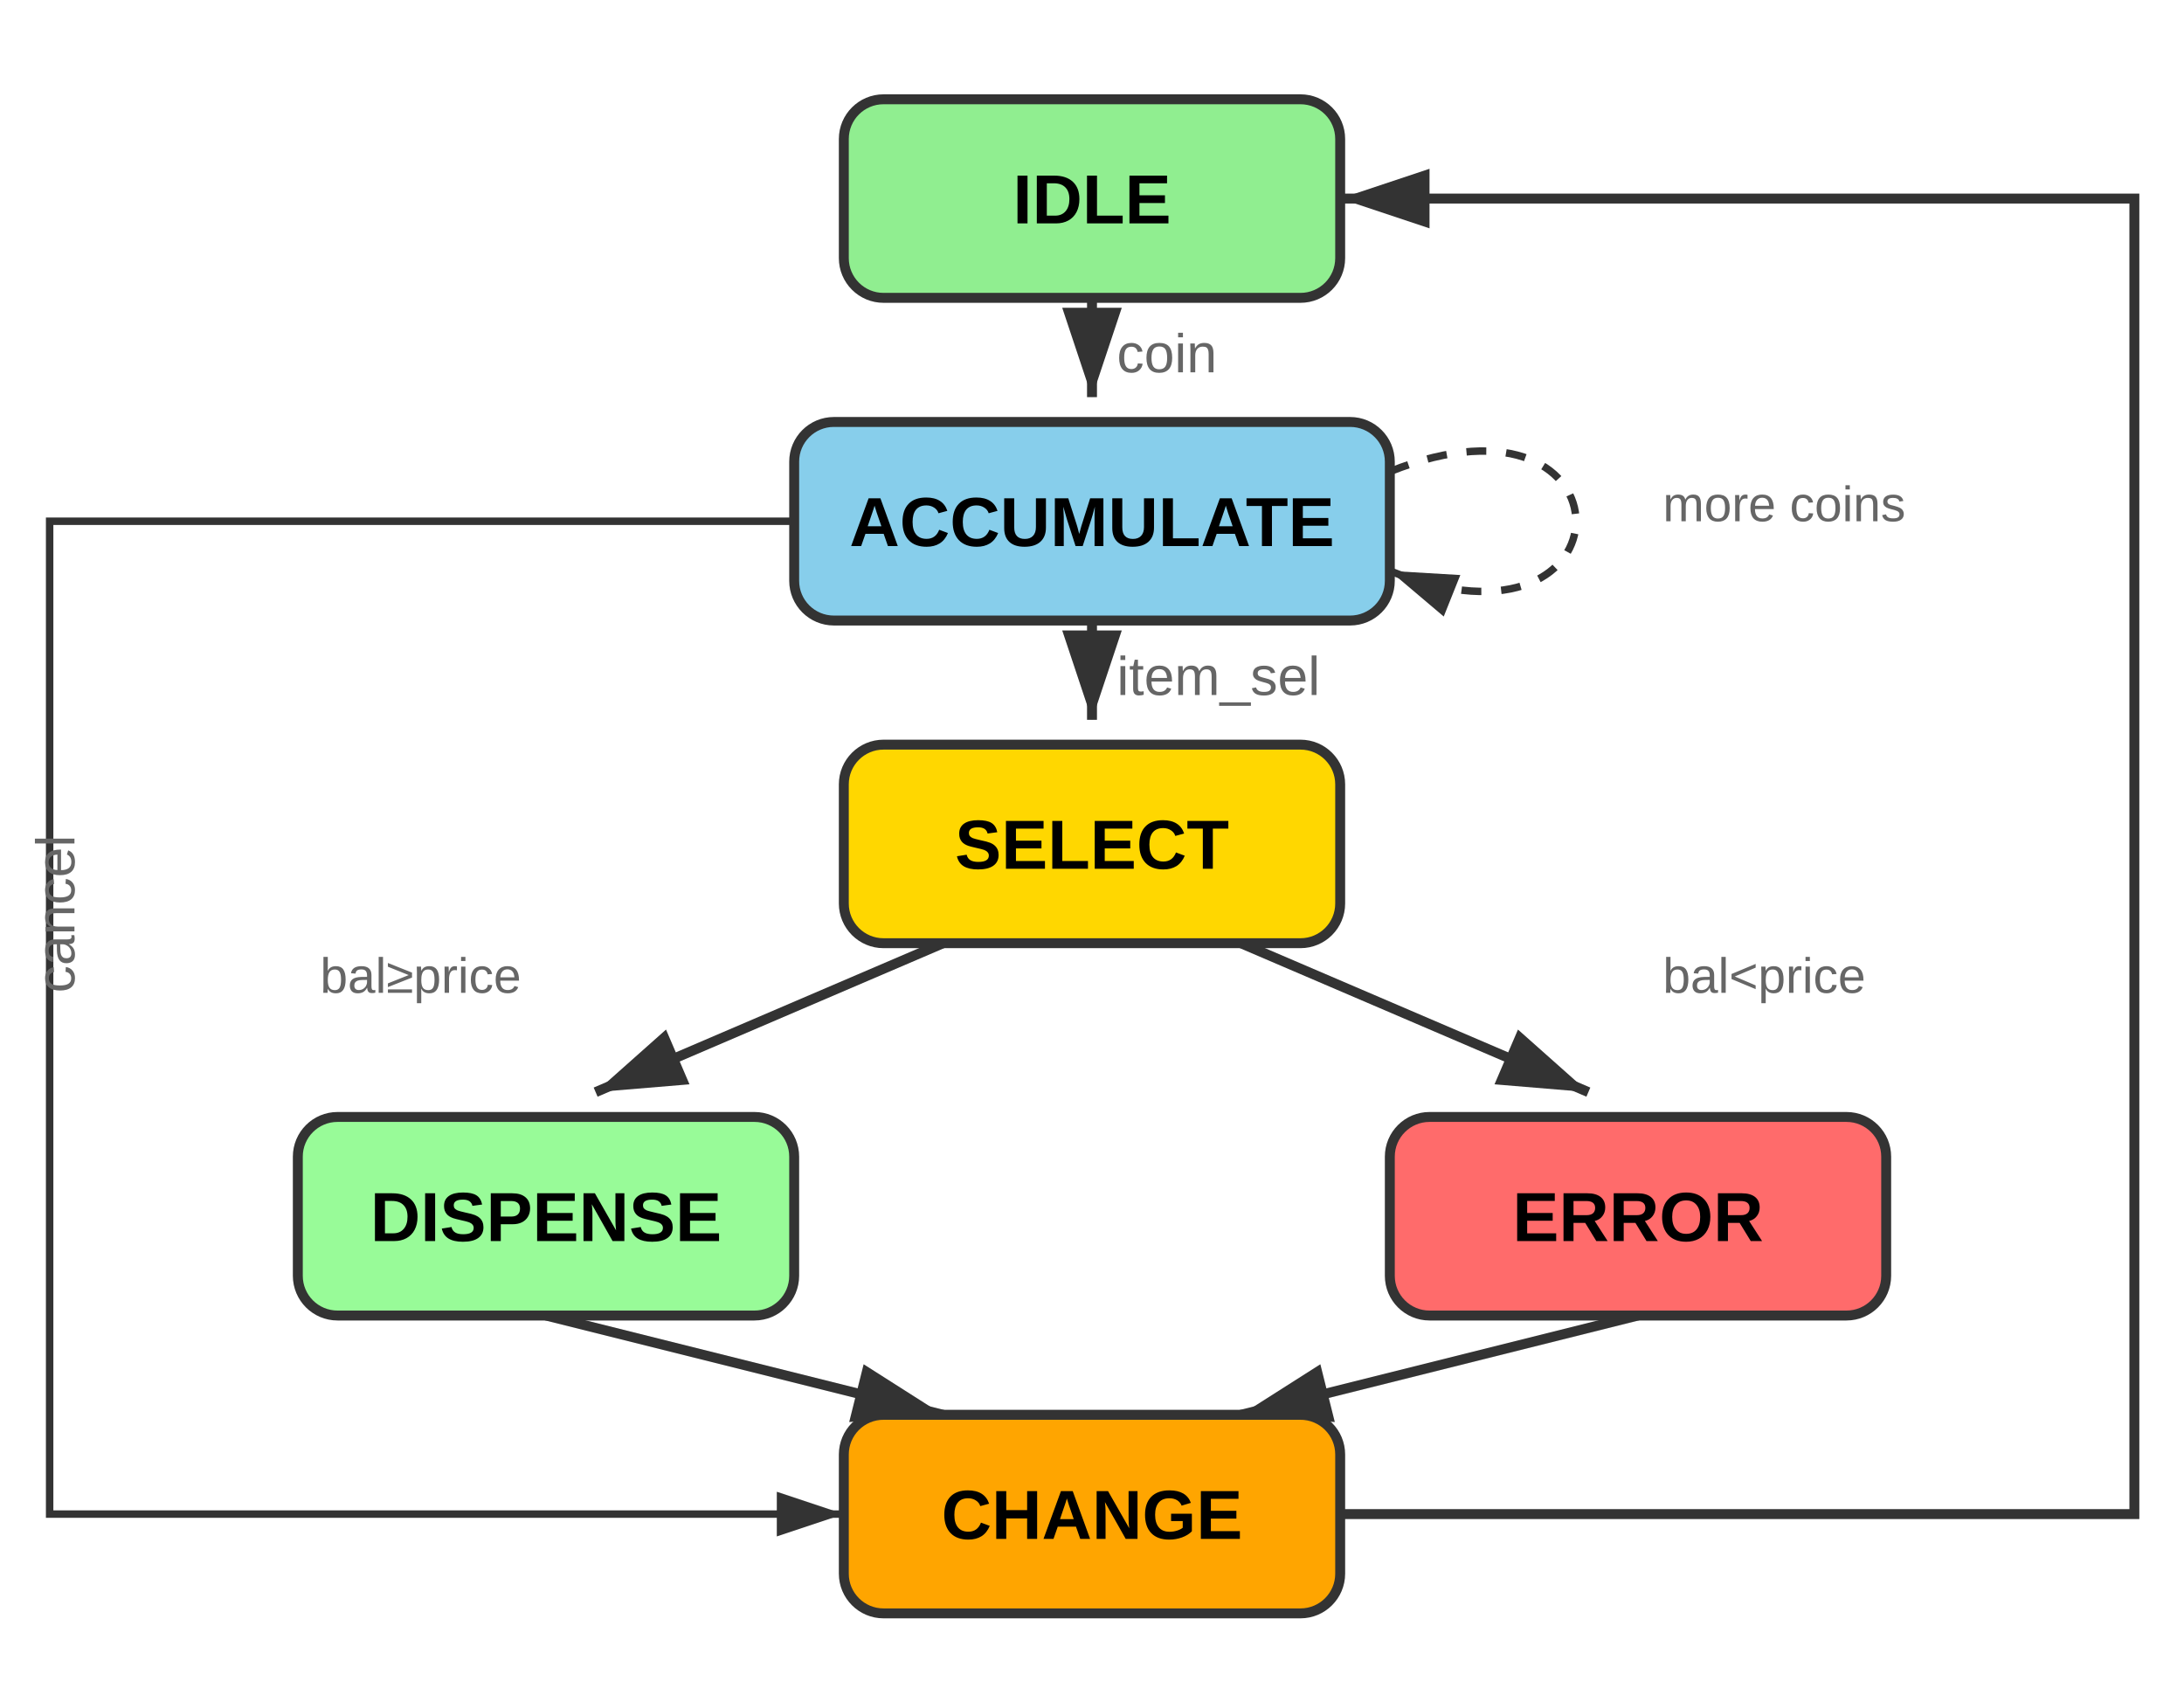
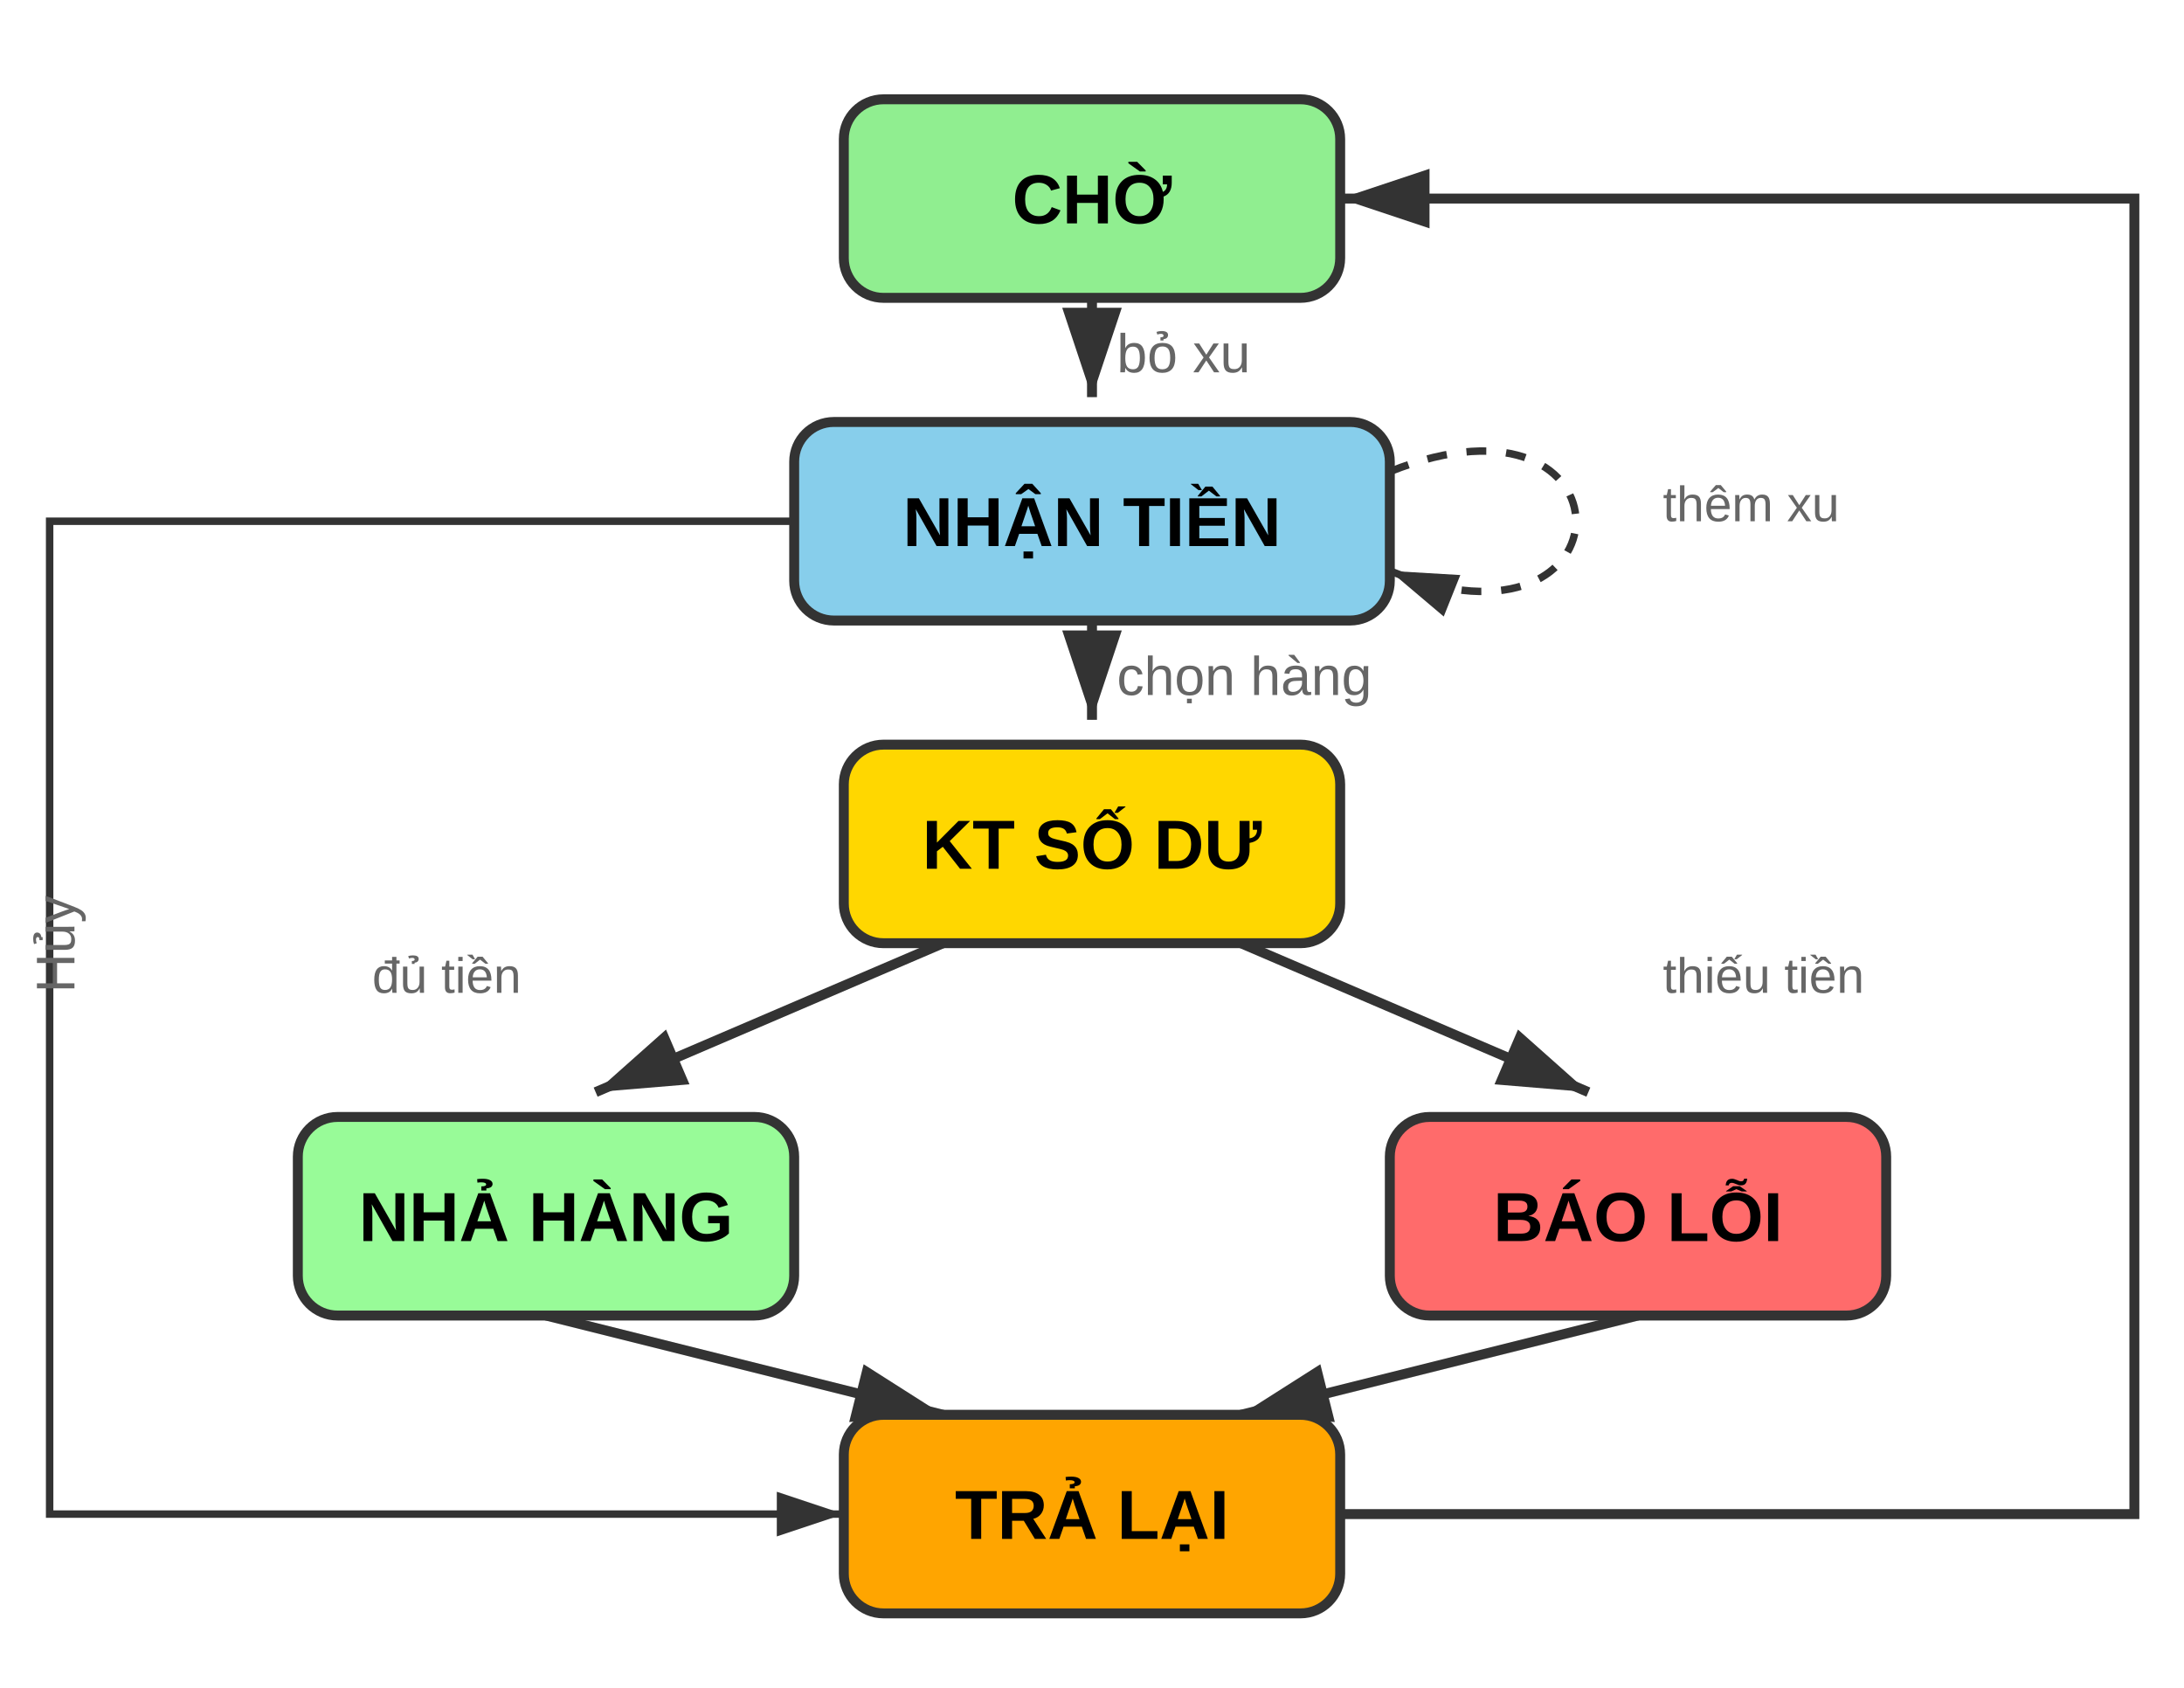
<svg xmlns="http://www.w3.org/2000/svg" viewBox="0 0 440 340" style="max-width: 440px; background: #f8f9fa; border-radius: 8px;">
  <defs>
    <marker id="arrow" markerWidth="10" markerHeight="10" refX="9" refY="3" orient="auto" markerUnits="strokeWidth">
      <path d="M0,0 L0,6 L9,3 z" fill="#333" />
    </marker>
  </defs>
  <rect x="170" y="20" width="100" height="40" rx="8" fill="#90EE90" stroke="#333" stroke-width="2" />
-   <text x="220" y="45" text-anchor="middle" font-family="Arial, sans-serif" font-size="14" font-weight="bold">IDLE</text>
+   <text x="220" y="45" text-anchor="middle" font-family="Arial, sans-serif" font-size="14" font-weight="bold">CHỜ</text>
  <line x1="220" y1="60" x2="220" y2="80" stroke="#333" stroke-width="2" marker-end="url(#arrow)" />
-   <text x="225" y="75" font-family="Arial, sans-serif" font-size="11" fill="#666">coin</text>
+   <text x="225" y="75" font-family="Arial, sans-serif" font-size="11" fill="#666">bỏ xu</text>
  <rect x="160" y="85" width="120" height="40" rx="8" fill="#87CEEB" stroke="#333" stroke-width="2" />
-   <text x="220" y="110" text-anchor="middle" font-family="Arial, sans-serif" font-size="14" font-weight="bold">ACCUMULATE</text>
+   <text x="220" y="110" text-anchor="middle" font-family="Arial, sans-serif" font-size="14" font-weight="bold">NHẬN TIỀN</text>
  <path d="M 280 95 C 330 75, 330 135, 280 115" fill="none" stroke="#333" stroke-width="1.5" stroke-dasharray="4" marker-end="url(#arrow)" />
-   <text x="335" y="105" font-family="Arial, sans-serif" font-size="10" fill="#666">more coins</text>
+   <text x="335" y="105" font-family="Arial, sans-serif" font-size="10" fill="#666">thêm xu</text>
  <line x1="220" y1="125" x2="220" y2="145" stroke="#333" stroke-width="2" marker-end="url(#arrow)" />
-   <text x="225" y="140" font-family="Arial, sans-serif" font-size="11" fill="#666">item_sel</text>
+   <text x="225" y="140" font-family="Arial, sans-serif" font-size="11" fill="#666">chọn hàng</text>
  <path d="M 160 105 L 10 105 L 10 305 L 170 305" fill="none" stroke="#333" stroke-width="1.5" marker-end="url(#arrow)" />
-   <text x="15" y="200" font-family="Arial, sans-serif" font-size="11" fill="#666" transform="rotate(-90 15 200)">cancel</text>
+   <text x="15" y="200" font-family="Arial, sans-serif" font-size="11" fill="#666" transform="rotate(-90 15 200)">Hủy</text>
  <rect x="170" y="150" width="100" height="40" rx="8" fill="#FFD700" stroke="#333" stroke-width="2" />
-   <text x="220" y="175" text-anchor="middle" font-family="Arial, sans-serif" font-size="14" font-weight="bold">SELECT</text>
+   <text x="220" y="175" text-anchor="middle" font-family="Arial, sans-serif" font-size="14" font-weight="bold">KT SỐ DƯ</text>
  <line x1="190" y1="190" x2="120" y2="220" stroke="#333" stroke-width="2" marker-end="url(#arrow)" />
-   <text x="105" y="200" text-anchor="end" font-family="Arial, sans-serif" font-size="10" fill="#666">bal≥price</text>
+   <text x="105" y="200" text-anchor="end" font-family="Arial, sans-serif" font-size="10" fill="#666">đủ tiền</text>
  <line x1="250" y1="190" x2="320" y2="220" stroke="#333" stroke-width="2" marker-end="url(#arrow)" />
-   <text x="335" y="200" text-anchor="start" font-family="Arial, sans-serif" font-size="10" fill="#666">bal&lt;price</text>
+   <text x="335" y="200" text-anchor="start" font-family="Arial, sans-serif" font-size="10" fill="#666">thiếu tiền</text>
  <rect x="60" y="225" width="100" height="40" rx="8" fill="#98FB98" stroke="#333" stroke-width="2" />
-   <text x="110" y="250" text-anchor="middle" font-family="Arial, sans-serif" font-size="14" font-weight="bold">DISPENSE</text>
+   <text x="110" y="250" text-anchor="middle" font-family="Arial, sans-serif" font-size="14" font-weight="bold">NHẢ HÀNG</text>
  <rect x="280" y="225" width="100" height="40" rx="8" fill="#FF6B6B" stroke="#333" stroke-width="2" />
-   <text x="330" y="250" text-anchor="middle" font-family="Arial, sans-serif" font-size="14" font-weight="bold">ERROR</text>
+   <text x="330" y="250" text-anchor="middle" font-family="Arial, sans-serif" font-size="14" font-weight="bold">BÁO LỖI</text>
  <line x1="110" y1="265" x2="190" y2="285" stroke="#333" stroke-width="2" marker-end="url(#arrow)" />
  <line x1="330" y1="265" x2="250" y2="285" stroke="#333" stroke-width="2" marker-end="url(#arrow)" />
  <rect x="170" y="285" width="100" height="40" rx="8" fill="#FFA500" stroke="#333" stroke-width="2" />
-   <text x="220" y="310" text-anchor="middle" font-family="Arial, sans-serif" font-size="14" font-weight="bold">CHANGE</text>
+   <text x="220" y="310" text-anchor="middle" font-family="Arial, sans-serif" font-size="14" font-weight="bold">TRẢ LẠI</text>
  <path d="M 270 305 L 430 305 L 430 40 L 270 40" fill="none" stroke="#333" stroke-width="2" marker-end="url(#arrow)" />
</svg>
